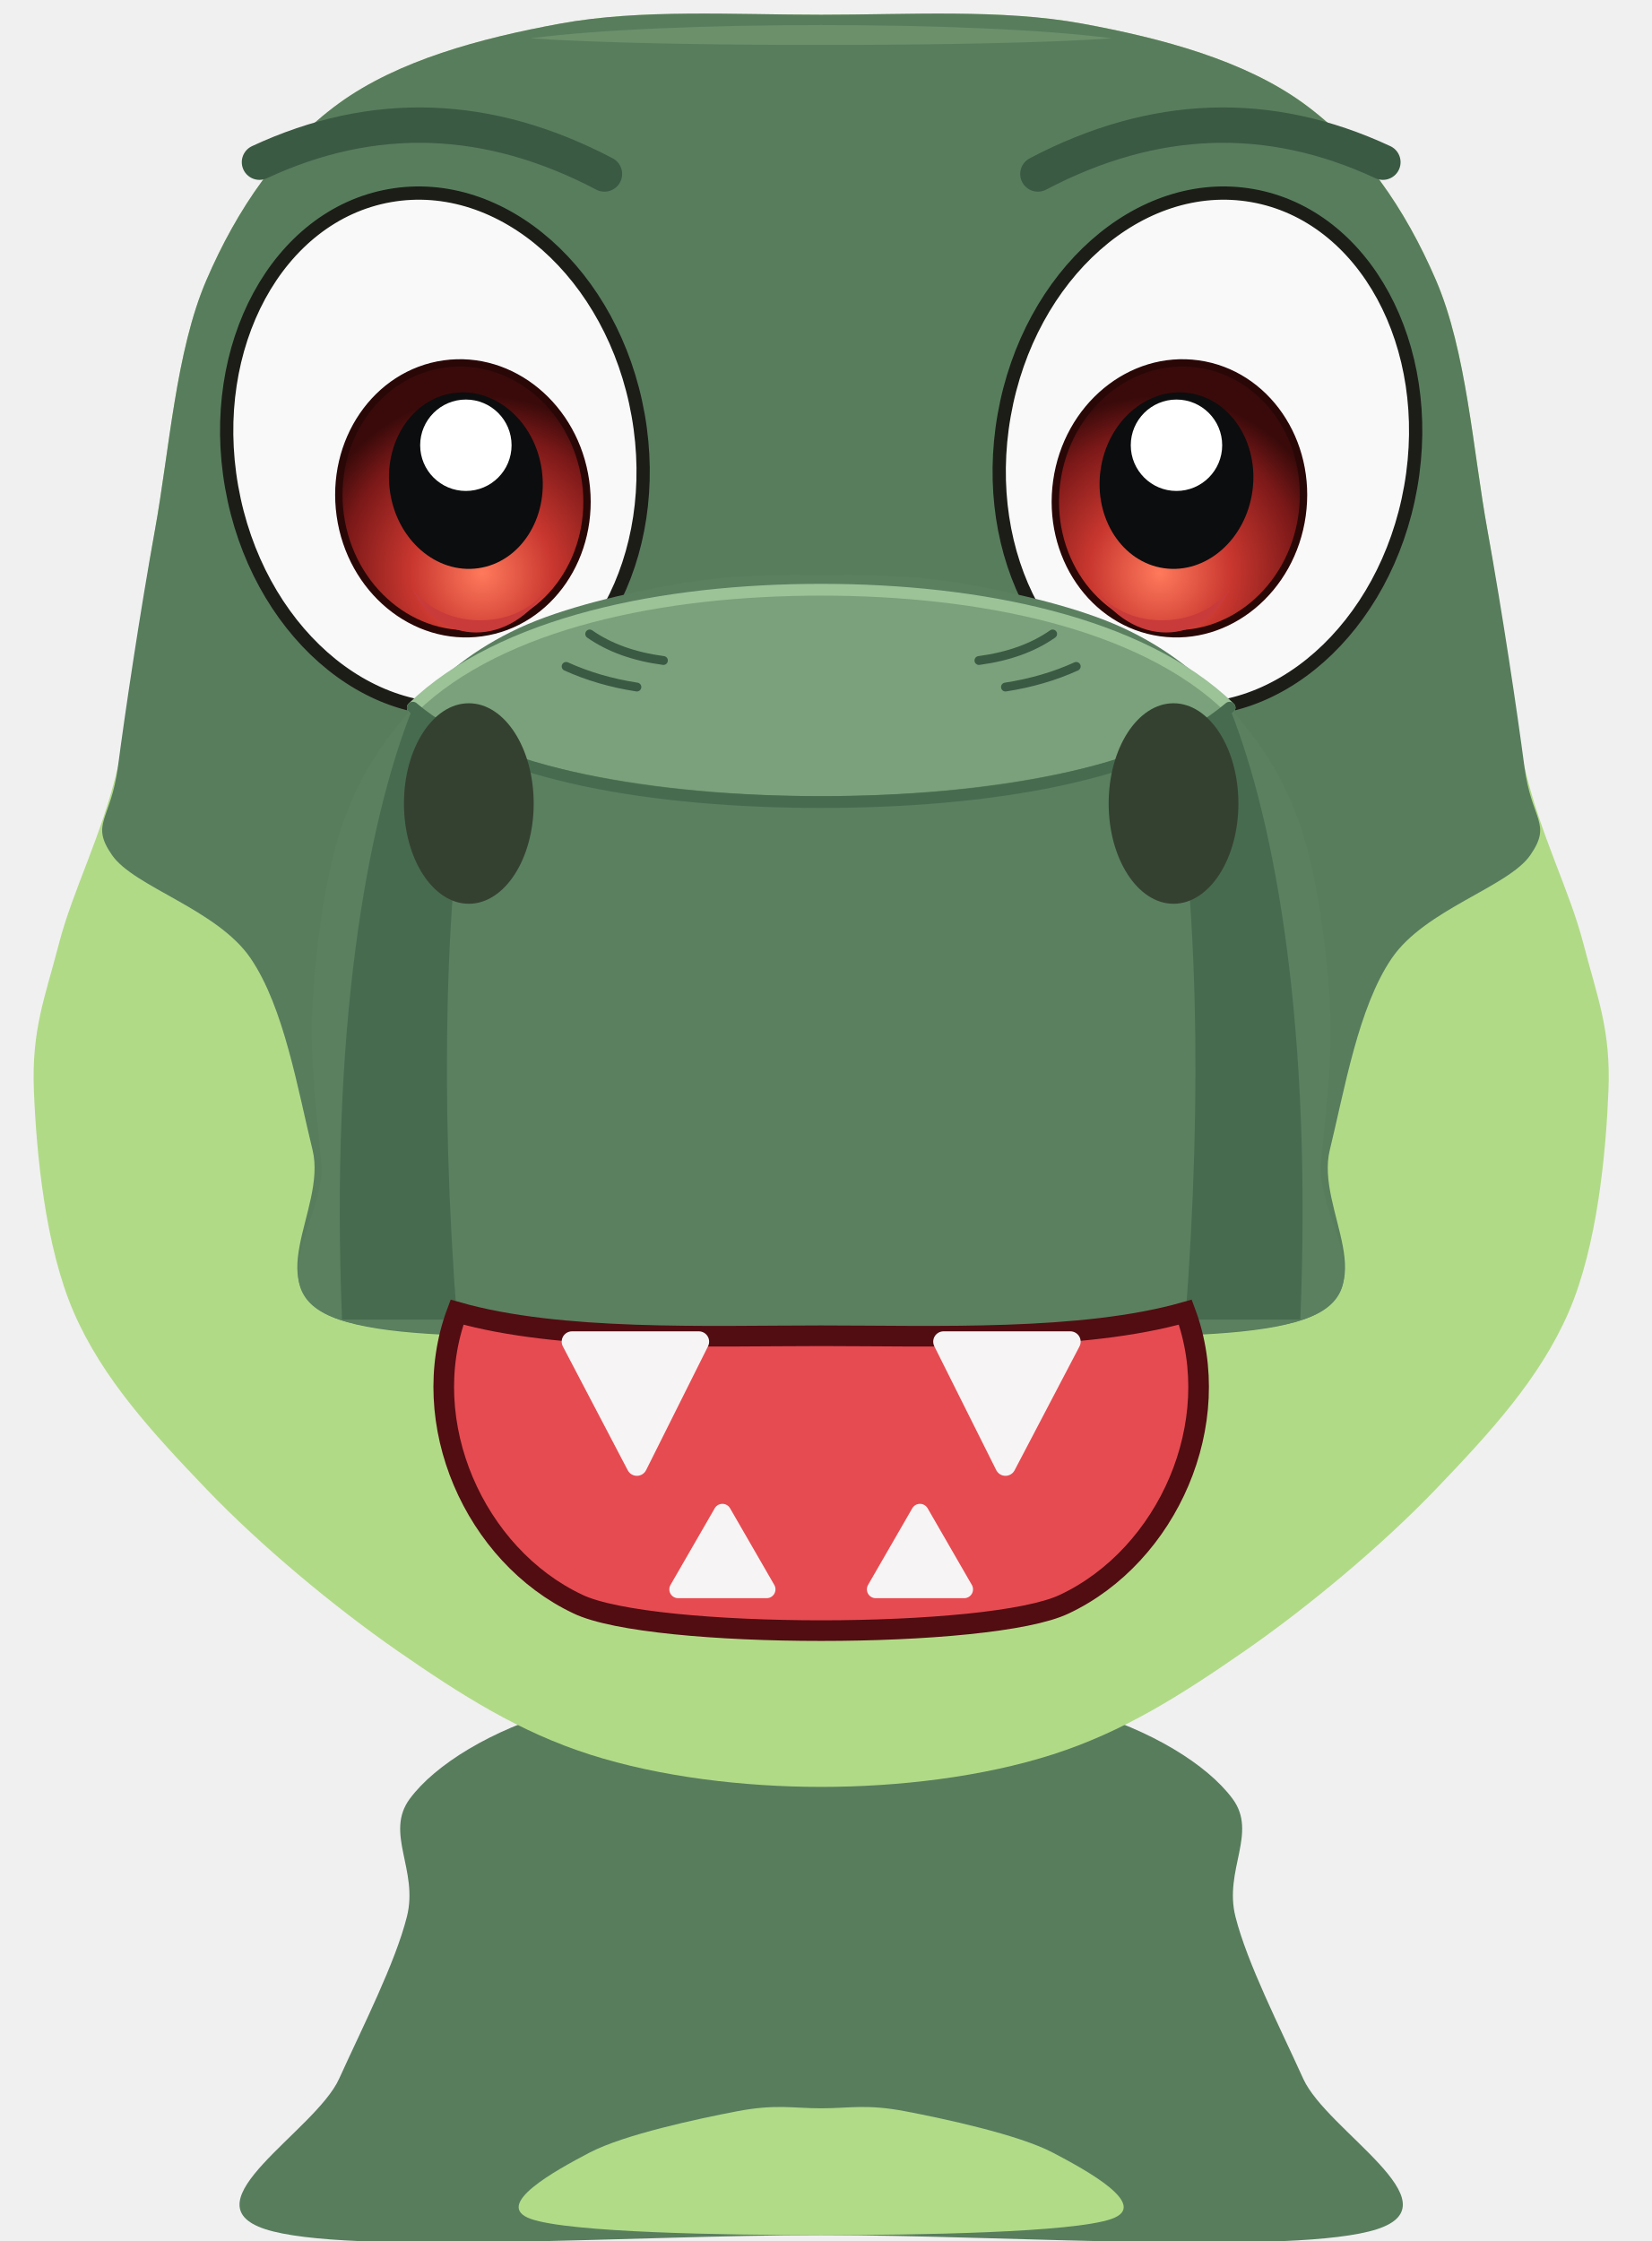
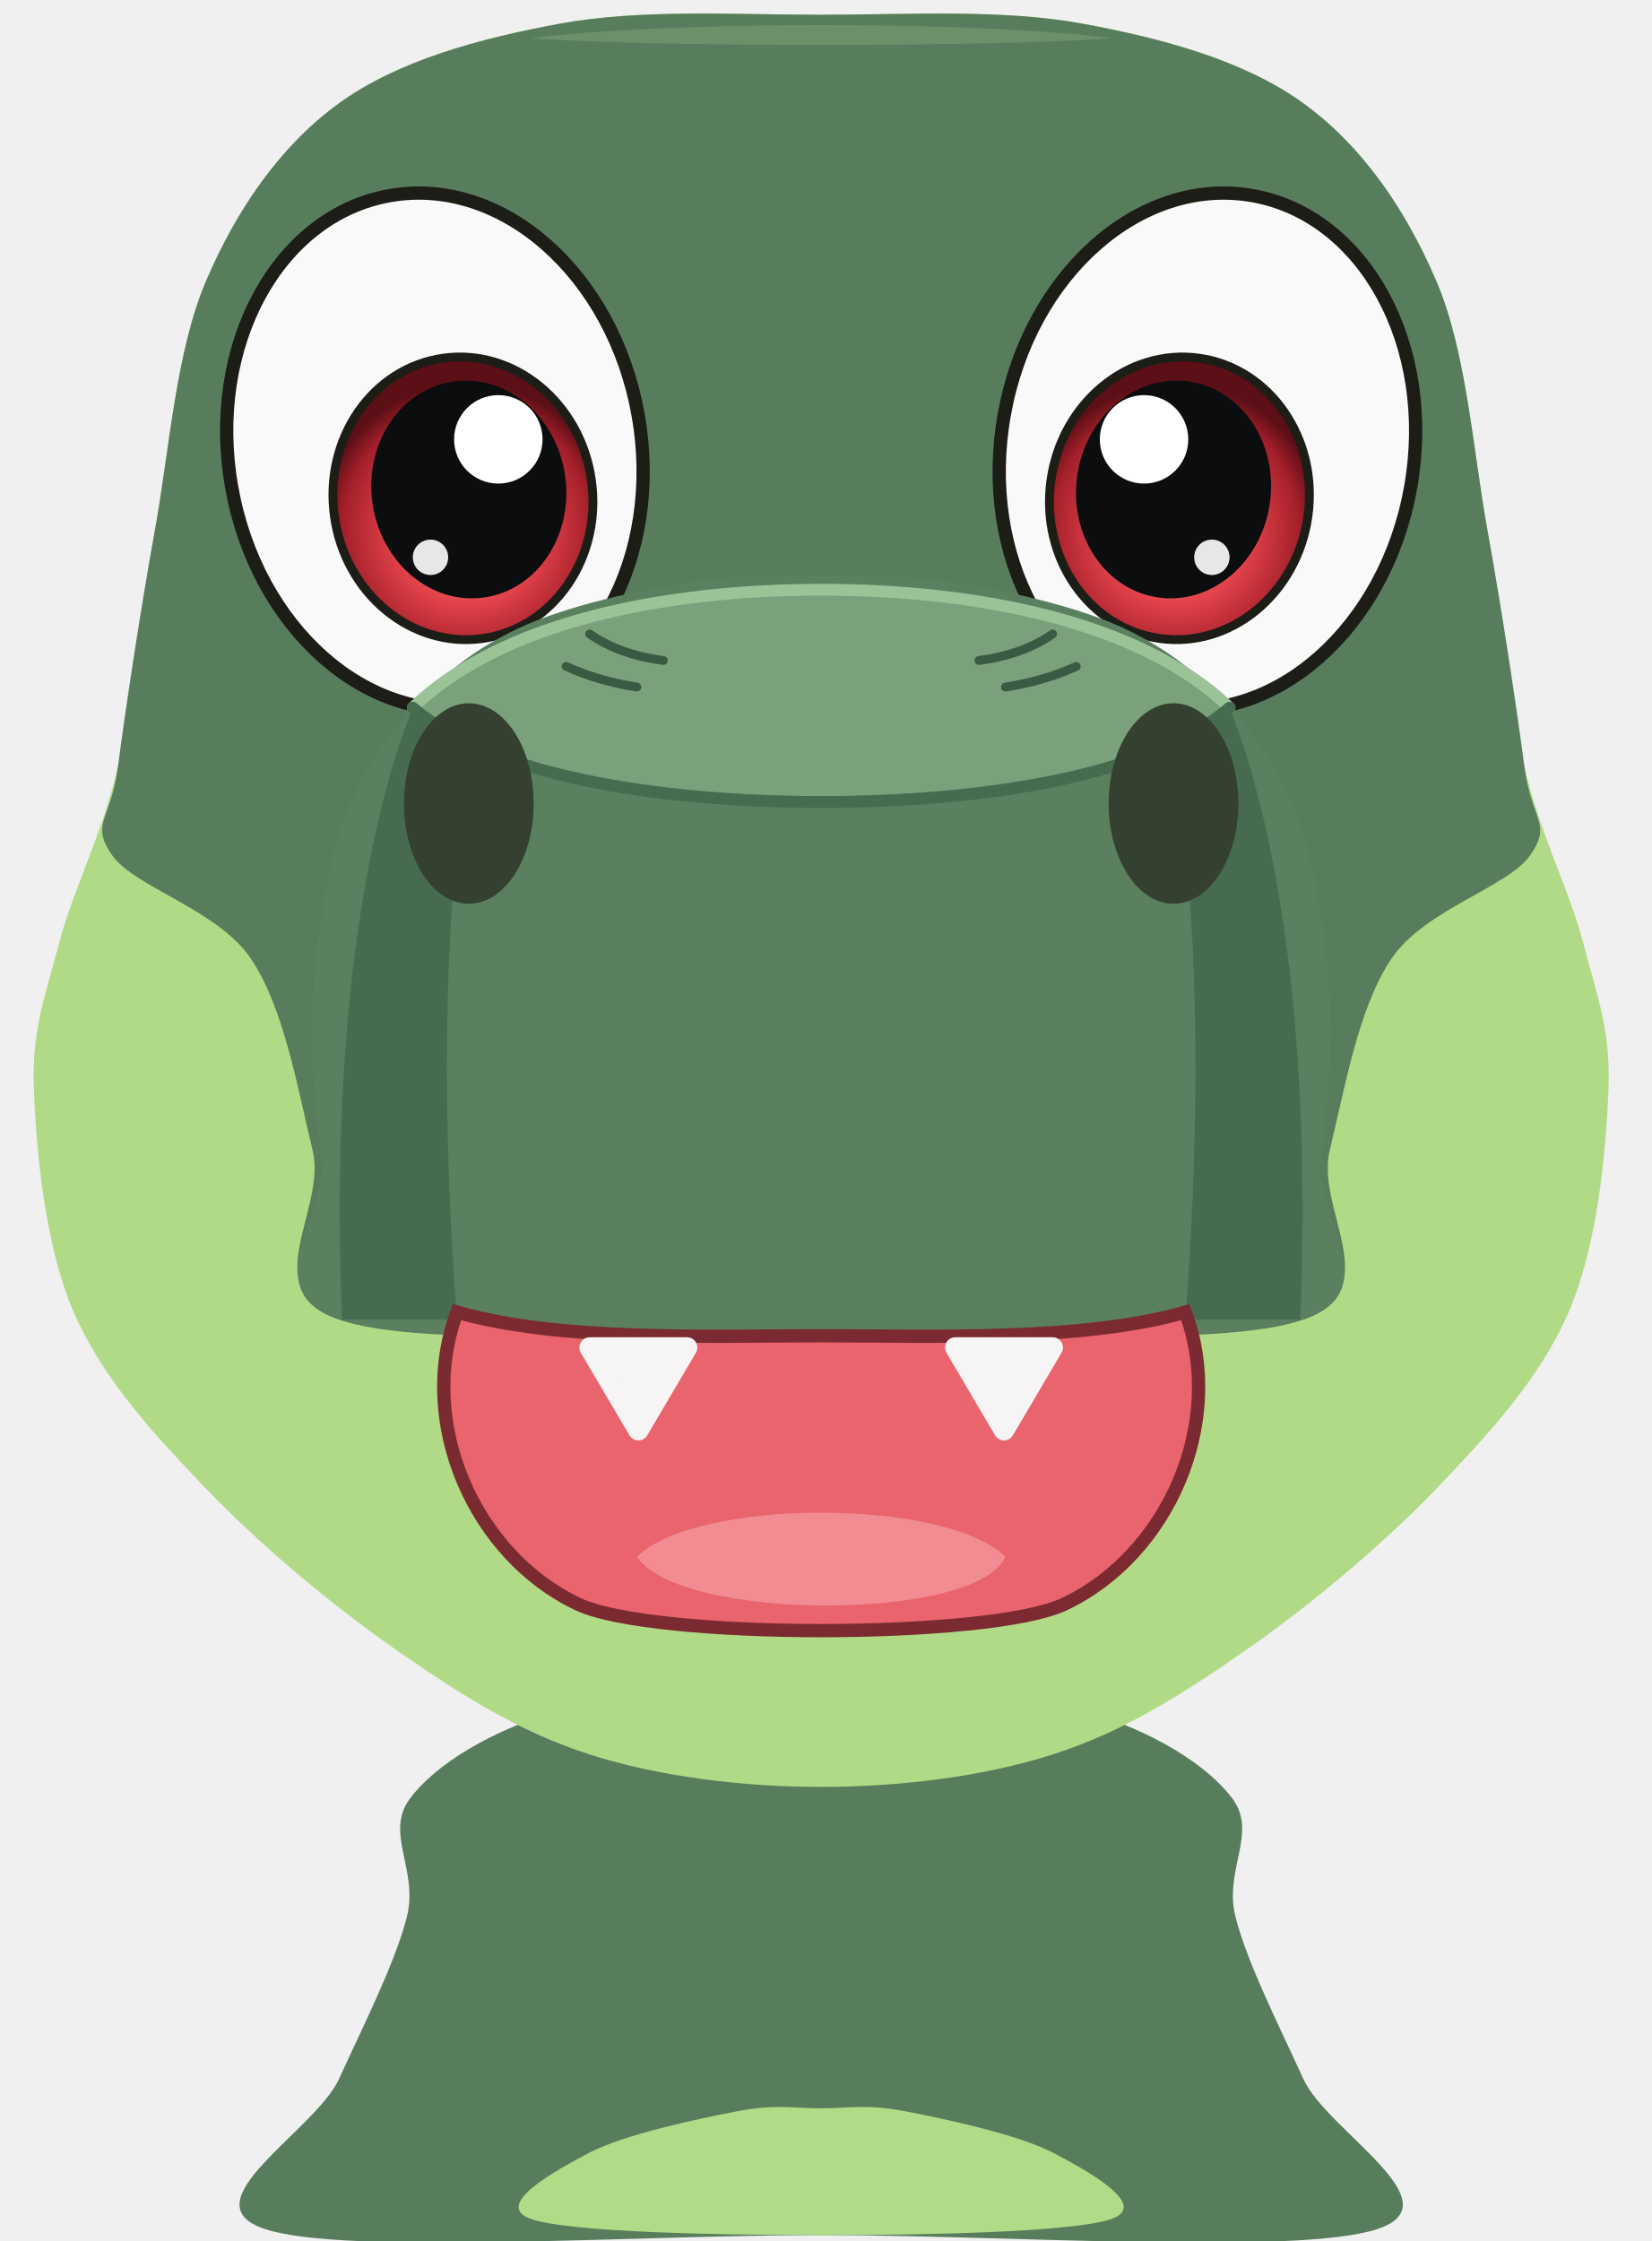
<svg xmlns="http://www.w3.org/2000/svg" viewBox="20 40 1120 1520">
  <defs>
-     <radialGradient id="liruf-gr-iris-l" gradientUnits="userSpaceOnUse" cx="340" cy="430" r="120">
-       <stop offset="0" stop-color="#ff7a5c" />
-       <stop offset="0.4" stop-color="#c9372f" />
-       <stop offset="0.8" stop-color="#7a1818" />
-       <stop offset="1" stop-color="#3a0a0a" />
+     <radialGradient id="liruf-gr-iris-l" gradientUnits="userSpaceOnUse" cx="334" cy="400" r="100">
+       <stop offset="0" stop-color="#ff9a8a" />
+       <stop offset="0.5" stop-color="#e2424a" />
+       <stop offset="0.85" stop-color="#a31f2a" />
+       <stop offset="1" stop-color="#5c0f16" />
    </radialGradient>
  </defs>
  <g id="liruf-chest">
    <path id="liruf-p-chest" d="M577.0 1180.0C518.0 1180.0 446.5 1186.7 400.0 1200.0C353.5 1213.3 315.3 1236.7 298.0 1260.0C280.7 1283.3 304.0 1308.3 296.0 1340.0C288.0 1371.7 266.0 1414.7 250.0 1450.0C234.0 1485.3 145.5 1534.3 200.0 1552.0C254.5 1569.7 451.3 1556.0 577.0 1556.0C702.7 1556.0 899.5 1569.7 954.0 1552.0C1008.5 1534.3 920.0 1485.3 904.0 1450.0C888.0 1414.7 866.0 1371.7 858.0 1340.0C850.0 1308.3 873.3 1283.3 856.0 1260.0C838.7 1236.7 800.5 1213.3 754.0 1200.0C707.5 1186.7 636.0 1180.0 577.0 1180.0Z" fill="#587d5d" />
  </g>
  <g id="liruf-belly">
    <path id="liruf-p-belly" d="M577.0 1470.0C558.0 1470.0 546.2 1467.0 520.0 1472.0C493.8 1477.0 443.3 1487.8 420.0 1500.0C396.7 1512.2 353.8 1535.7 380.0 1545.0C406.2 1554.3 511.3 1556.0 577.0 1556.0C642.7 1556.0 747.8 1554.3 774.0 1545.0C800.2 1535.7 757.3 1512.2 734.0 1500.0C710.7 1487.8 660.2 1477.0 634.0 1472.0C607.8 1467.0 596.0 1470.0 577.0 1470.0Z" fill="#b1db87" />
  </g>
  <g id="liruf-silhouette">
    <path id="liruf-p-silhouette" d="M577.0 50.0C518.0 50.0 454.5 46.0 400.0 56.0C345.5 66.0 290.0 81.0 250.0 110.0C210.0 139.0 180.8 181.7 160.0 230.0C139.2 278.3 135.0 345.0 125.0 400.0C115.0 455.0 110.8 513.3 100.0 560.0C89.2 606.7 69.5 643.3 60.0 680.0C50.5 716.7 41.3 738.3 43.0 780.0C44.7 821.7 50.5 885.0 70.0 930.0C89.5 975.0 123.3 1011.7 160.0 1050.0C196.7 1088.3 246.7 1130.0 290.0 1160.0C333.3 1190.0 372.2 1214.7 420.0 1230.0C467.8 1245.3 524.7 1252.0 577.0 1252.0C629.3 1252.0 686.2 1245.3 734.0 1230.0C781.8 1214.7 820.7 1190.0 864.0 1160.0C907.3 1130.0 957.3 1088.3 994.0 1050.0C1030.7 1011.7 1064.5 975.0 1084.0 930.0C1103.5 885.0 1109.3 821.7 1111.0 780.0C1112.7 738.3 1103.5 716.7 1094.0 680.0C1084.5 643.3 1064.8 606.7 1054.0 560.0C1043.2 513.3 1039.0 455.0 1029.0 400.0C1019.0 345.0 1014.8 278.3 994.0 230.0C973.2 181.7 944.0 139.0 904.0 110.0C864.0 81.0 808.5 66.0 754.0 56.0C699.5 46.0 636.0 50.0 577.0 50.0Z" fill="#b1da87" />
  </g>
  <g id="liruf-head">
    <path id="liruf-p-head" d="M577.0 50.0C518.0 50.0 454.5 46.0 400.0 56.0C345.5 66.0 290.0 81.0 250.0 110.0C210.0 139.0 180.8 181.7 160.0 230.0C139.2 278.3 135.0 345.0 125.0 400.0C115.0 455.0 104.8 523.3 100.0 560.0C95.2 596.7 81.0 598.3 96.0 620.0C111.0 641.7 167.3 656.7 190.0 690.0C212.7 723.3 222.0 779.2 232.0 820.0C242.0 860.8 192.5 914.7 250.0 935.0C307.5 955.3 468.0 942.0 577.0 942.0C686.0 942.0 846.5 955.3 904.0 935.0C961.5 914.7 912.0 860.8 922.0 820.0C932.0 779.2 941.3 723.3 964.0 690.0C986.7 656.7 1043.0 641.7 1058.0 620.0C1073.0 598.3 1058.8 596.7 1054.0 560.0C1049.2 523.3 1039.0 455.0 1029.0 400.0C1019.0 345.0 1014.8 278.3 994.0 230.0C973.2 181.7 944.0 139.0 904.0 110.0C864.0 81.0 808.5 66.0 754.0 56.0C699.5 46.0 636.0 50.0 577.0 50.0Z" fill="#587d5d" />
  </g>
  <g id="liruf-head-top-shade">
    <path d="M380 66 C470 54 684 54 774 66 C690 72 464 72 380 66 Z" fill="#6b906a" />
  </g>
  <g id="liruf-eye-white-l">
    <g id="liruf-eye-white-l-art">
      <ellipse cx="315.0" cy="346.0" rx="140.0" ry="176.0" transform="rotate(-10.0 315.0 346.0)" fill="#f9f9f9" stroke="#1d1d18" stroke-width="9" />
    </g>
  </g>
  <g id="liruf-eye-white-r">
    <use href="#liruf-eye-white-l-art" transform="translate(1154.0 0) scale(-1 1)" />
  </g>
  <g id="liruf-iris-l">
    <g id="liruf-iris-l-art">
-       <ellipse cx="334.0" cy="378.0" rx="84.0" ry="92.0" transform="rotate(-8.0 334.0 378.0)" fill="url(#liruf-gr-iris-l)" stroke="#2a0707" stroke-width="5" />
+       <ellipse cx="334.0" cy="378.0" rx="88.0" ry="96.0" transform="rotate(-8.0 334.0 378.0)" fill="url(#liruf-gr-iris-l)" stroke="#1d1d18" stroke-width="6" />
    </g>
  </g>
  <g id="liruf-iris-r">
    <use href="#liruf-iris-l-art" transform="translate(1154.0 0) scale(-1 1)" />
  </g>
  <g id="liruf-pupil-l">
    <g id="liruf-pupil-l-art">
-       <ellipse cx="336.0" cy="366.0" rx="52.0" ry="60.0" transform="rotate(-8.0 336.0 366.0)" fill="#0c0d0e" />
+       <ellipse cx="338.0" cy="372.0" rx="66.0" ry="74.0" transform="rotate(-8.0 338.0 372.0)" fill="#0c0d0e" />
    </g>
  </g>
  <g id="liruf-pupil-r">
    <use href="#liruf-pupil-l-art" transform="translate(1154.0 0) scale(-1 1)" />
  </g>
-   <g id="liruf-pupil-glow-l">
-     <g id="liruf-pupil-glow-l-art">
-       <path d="M300 440 C318 478 366 480 392 438 C372 468 322 468 300 440 Z" fill="#c93a3a" />
+   <g id="liruf-glint-l">
+     <g id="liruf-glint-l-art">
+       <circle cx="358" cy="338" r="30" fill="#ffffff" />
    </g>
  </g>
-   <g id="liruf-pupil-glow-r">
-     <use href="#liruf-pupil-glow-l-art" transform="translate(1154.0 0) scale(-1 1)" />
+   <g id="liruf-glint-small-l">
+     <g id="liruf-glint-small-l-art">
+       <circle cx="312" cy="418" r="12" fill="#ffffff" opacity="0.9" />
+     </g>
  </g>
-   <g id="liruf-glint-l">
-     <g id="liruf-glint-l-art">
-       <circle cx="336" cy="342" r="31" fill="#ffffff" />
-     </g>
+   <g id="liruf-glint-small-r">
+     <use href="#liruf-glint-small-l-art" transform="translate(1154.0 0) scale(-1 1)" />
  </g>
  <g id="liruf-glint-r">
    <use href="#liruf-glint-l-art" transform="translate(1154.0 0) scale(-1 1)" />
  </g>
  <g id="liruf-snout-shadow">
    <path d="M300 520 C340 470 470 448 577 448 C684 448 814 470 854 520 C870 640 860 800 840 935 L314 935 C294 800 284 640 300 520 Z" fill="#3f5f47" />
  </g>
  <g id="liruf-snout">
    <path id="liruf-p-snout" d="M577.0 430.0C544.7 430.0 514.2 430.0 480.0 436.0C445.8 442.0 402.0 452.0 372.0 466.0C342.0 480.0 320.0 497.7 300.0 520.0C280.0 542.3 263.3 566.7 252.0 600.0C240.7 633.3 234.3 681.7 232.0 720.0C229.7 758.3 235.0 794.2 238.0 830.0C241.0 865.8 193.5 916.3 250.0 935.0C306.5 953.7 468.0 942.0 577.0 942.0C686.0 942.0 847.5 953.7 904.0 935.0C960.5 916.3 913.0 865.8 916.0 830.0C919.0 794.2 924.3 758.3 922.0 720.0C919.7 681.7 913.3 633.3 902.0 600.0C890.7 566.7 874.0 542.3 854.0 520.0C834.0 497.7 812.0 480.0 782.0 466.0C752.0 452.0 708.2 442.0 674.0 436.0C639.8 430.0 609.3 430.0 577.0 430.0Z" fill="#5a8060" />
  </g>
  <g id="liruf-snout-side-l">
    <g id="liruf-snout-side-l-art">
      <path d="M300 520 C268 600 244 740 252 935 L330 935 C318 780 322 640 340 540 Z" fill="#476b4f" />
    </g>
  </g>
  <g id="liruf-snout-side-r">
    <use href="#liruf-snout-side-l-art" transform="translate(1154.0 0) scale(-1 1)" />
  </g>
  <g id="liruf-snout-top-plane">
    <path d="M300 520 C360 462 470 440 577 440 C684 440 794 462 854 520 C800 560 690 580 577 580 C464 580 354 560 300 520 Z" fill="#7aa17b" />
  </g>
  <g id="liruf-snout-top-edge">
    <path d="M300 520 C360 462 470 440 577 440 C684 440 794 462 854 520" stroke="#9cc298" stroke-width="8" stroke-linecap="round" fill="none" />
  </g>
  <g id="liruf-snout-front-edge">
    <path d="M300 520 C354 566 464 584 577 584 C690 584 800 566 854 520" stroke="#476b4f" stroke-width="8" stroke-linecap="round" fill="none" />
  </g>
  <g id="liruf-mouth">
-     <path d="M330 930 C400 950 500 946 577 946 C654 946 754 950 824 930 C852 1005 812 1095 742 1128 C692 1152 462 1152 412 1128 C342 1095 302 1005 330 930 Z" fill="#e64b51" />
+     <path d="M330 930 C400 950 500 946 577 946 C654 946 754 950 824 930 C852 1005 812 1095 742 1128 C692 1152 462 1152 412 1128 C342 1095 302 1005 330 930 Z" fill="#e9646c" />
+   </g>
+   <g id="liruf-mouth-tongue">
+     <path d="M452 1096 C492 1056 662 1056 702 1096 C682 1140 482 1140 452 1096 Z" fill="#f28c92" />
  </g>
  <g id="liruf-mouth-outline">
-     <path d="M330 930 C400 950 500 946 577 946 C654 946 754 950 824 930 C852 1005 812 1095 742 1128 C692 1152 462 1152 412 1128 C342 1095 302 1005 330 930 Z" stroke="#510d12" stroke-width="14" stroke-linecap="round" fill="none" />
+     <path d="M330 930 C400 950 500 946 577 946 C654 946 754 950 824 930 C852 1005 812 1095 742 1128 C692 1152 462 1152 412 1128 C342 1095 302 1005 330 930 Z" stroke="#7a2a30" stroke-width="9" stroke-linecap="round" fill="none" />
  </g>
  <g id="liruf-fang-upper-l">
    <g id="liruf-fang-upper-l-art">
-       <path d="M408 950 L494 950 L452 1034 Z" fill="#f6f4f4" stroke="#f6f4f4" stroke-width="14" stroke-linejoin="round" />
+       <path d="M420 954 L486 954 L453 1010 Z" fill="#f6f4f4" stroke="#f6f4f4" stroke-width="14" stroke-linejoin="round" />
    </g>
  </g>
  <g id="liruf-fang-upper-r">
    <use href="#liruf-fang-upper-l-art" transform="translate(1154.0 0) scale(-1 1)" />
-   </g>
-   <g id="liruf-fang-lower-l">
-     <g id="liruf-fang-lower-l-art">
-       <path d="M480 1118 L540 1118 L510 1066 Z" fill="#f6f4f4" stroke="#f6f4f4" stroke-width="12" stroke-linejoin="round" />
-     </g>
-   </g>
-   <g id="liruf-fang-lower-r">
-     <use href="#liruf-fang-lower-l-art" transform="translate(1154.0 0) scale(-1 1)" />
  </g>
  <g id="liruf-nostril-l">
    <g id="liruf-nostril-l-art">
      <ellipse cx="338.0" cy="585.0" rx="44.0" ry="68.0" transform="rotate(0.0 338.0 585.0)" fill="#354130" />
    </g>
  </g>
  <g id="liruf-nostril-r">
    <use href="#liruf-nostril-l-art" transform="translate(1154.0 0) scale(-1 1)" />
-   </g>
-   <g id="liruf-brow-l">
-     <g id="liruf-brow-l-art">
-       <path d="M196 150 Q312 96 430 158" stroke="#3b5a43" stroke-width="24" stroke-linecap="round" fill="none" />
-     </g>
-   </g>
-   <g id="liruf-brow-r">
-     <use href="#liruf-brow-l-art" transform="translate(1154.0 0) scale(-1 1)" />
  </g>
  <g id="liruf-snout-wrinkle-l">
    <g id="liruf-snout-wrinkle-l-art">
      <path d="M420 470 Q440 484 470 488 M404 492 Q426 502 452 506" stroke="#3b5a43" stroke-width="6" stroke-linecap="round" fill="none" />
    </g>
  </g>
  <g id="liruf-snout-wrinkle-r">
    <use href="#liruf-snout-wrinkle-l-art" transform="translate(1154.0 0) scale(-1 1)" />
  </g>
</svg>
